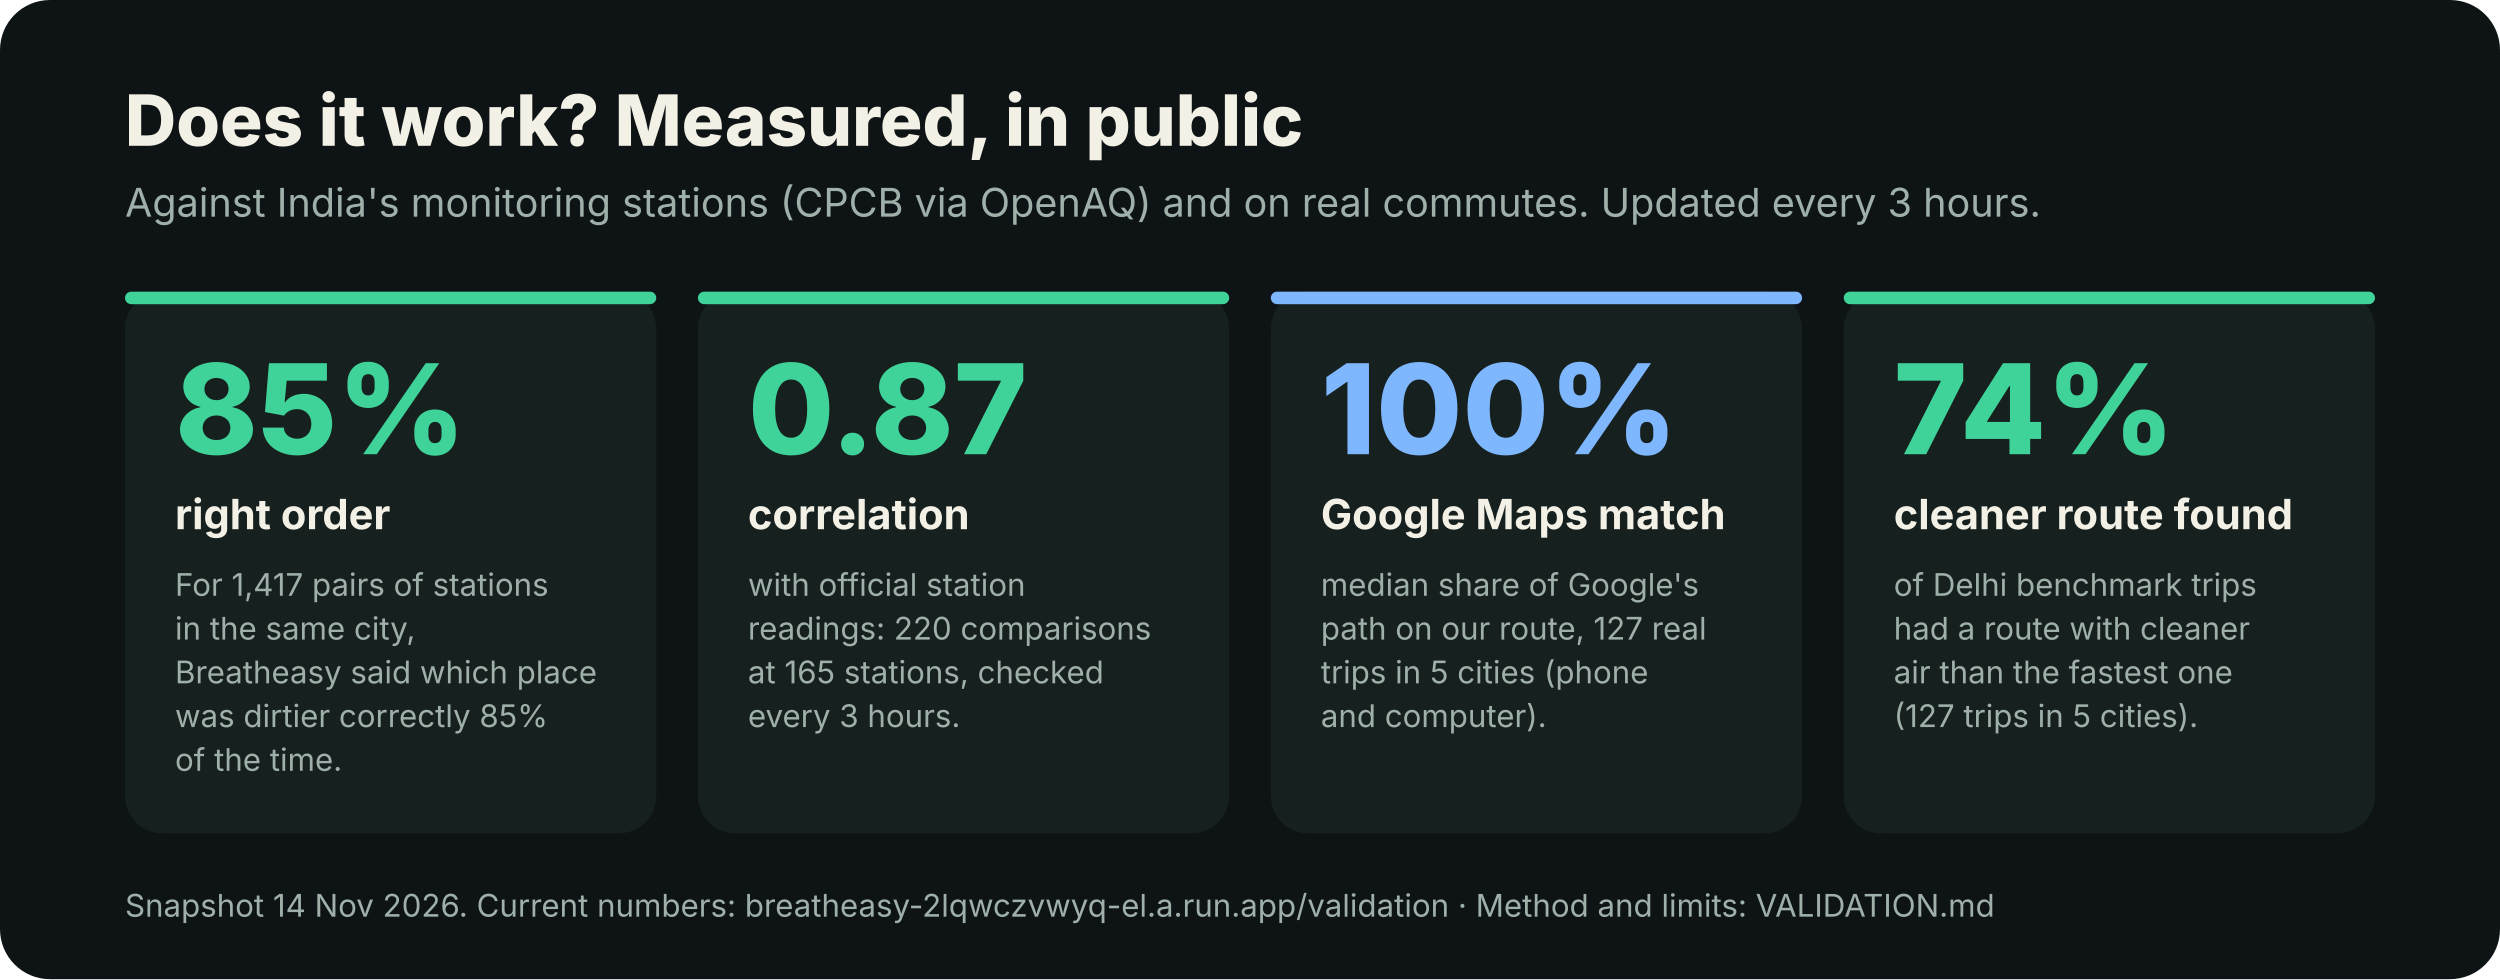
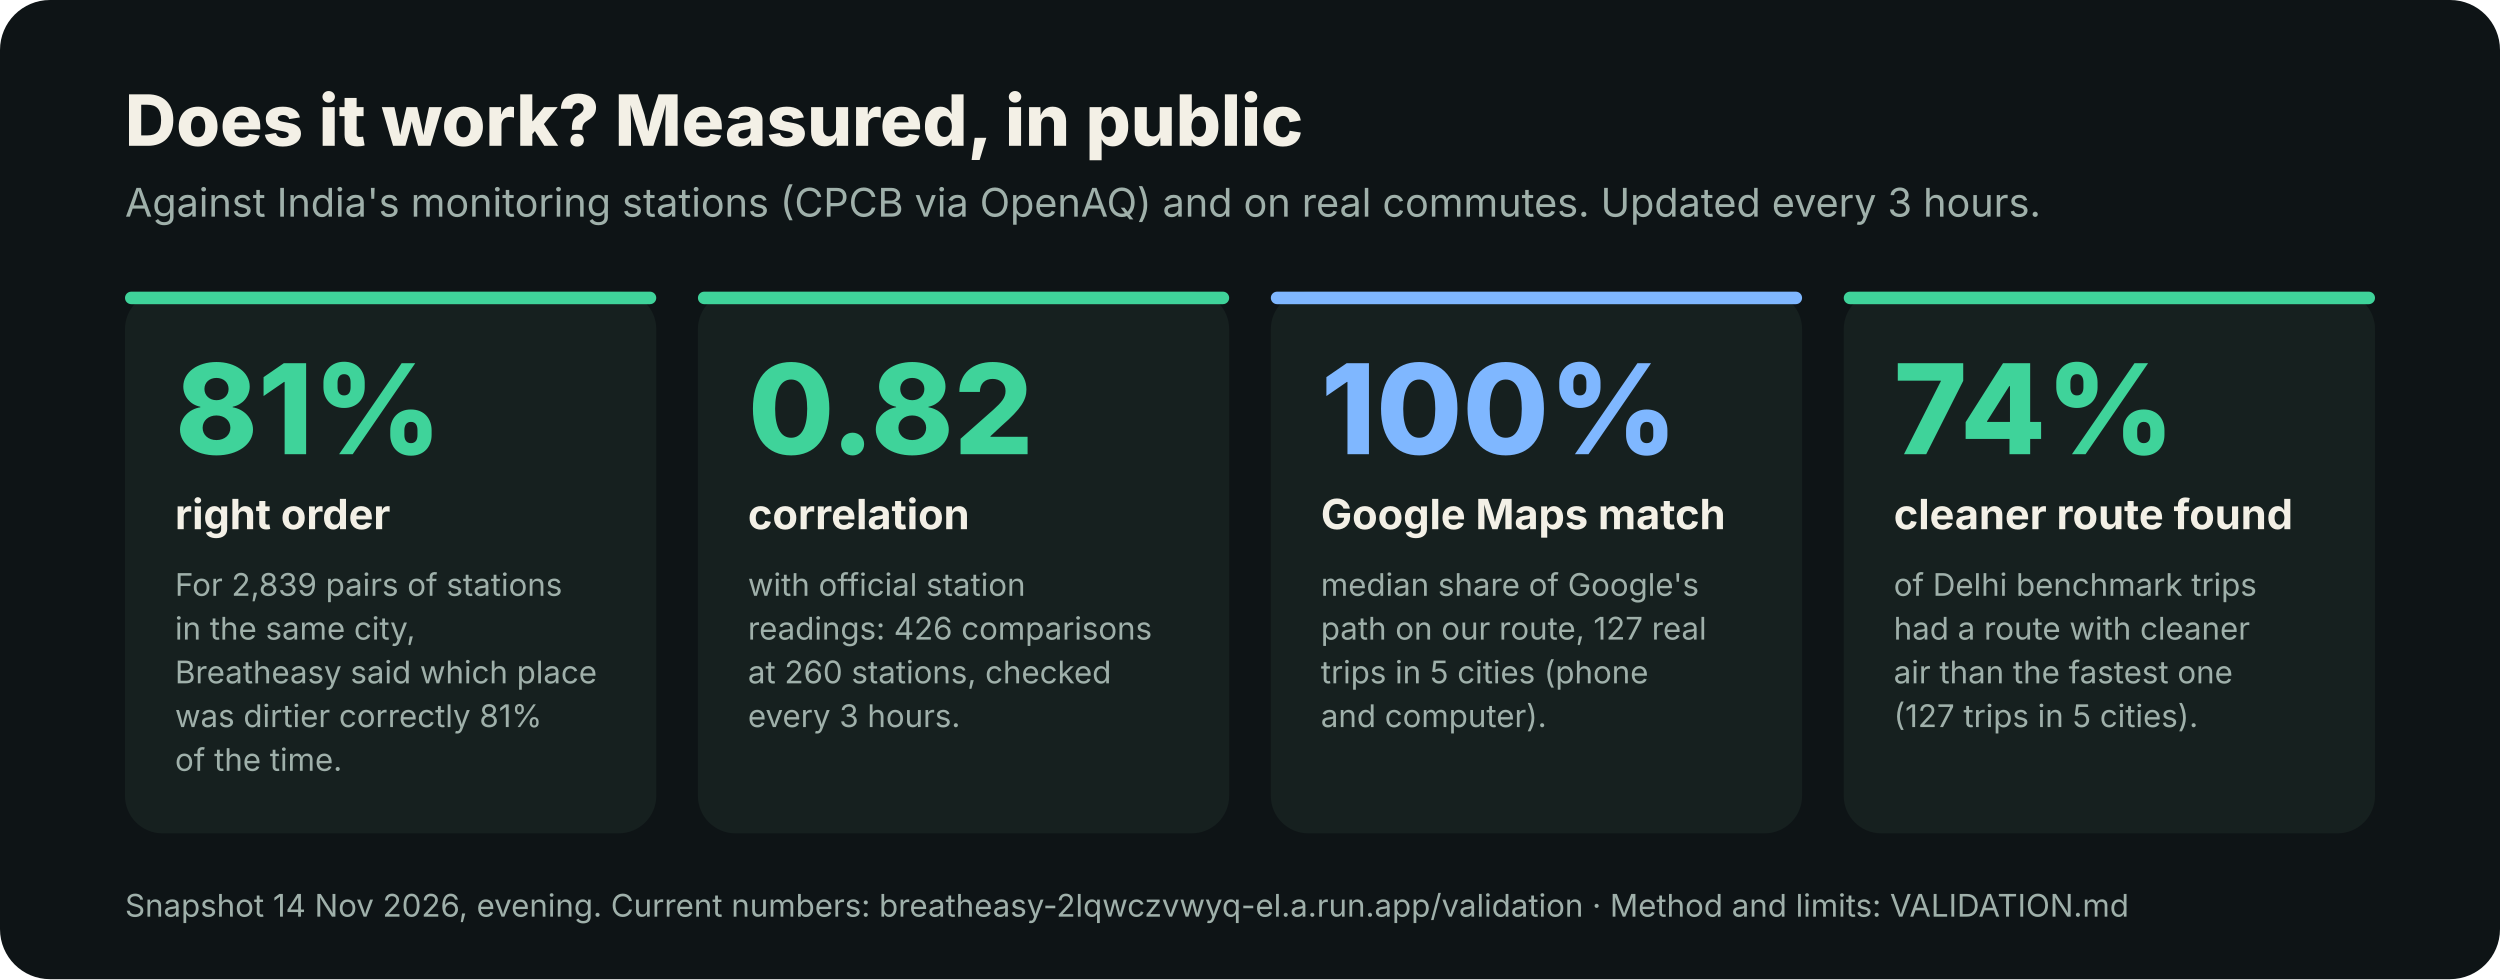
<svg xmlns="http://www.w3.org/2000/svg" viewBox="0 0 1200 470" width="1200" height="470" font-family="-apple-system,BlinkMacSystemFont,Segoe UI,Inter,Helvetica,Arial,sans-serif">
  <rect width="1200" height="470" rx="24" fill="#0E1416" />
  <text x="60" y="70" font-size="34" font-weight="800" fill="#F3F0E6">Does it work? Measured, in public</text>
  <text x="60" y="104" font-size="19" fill="#9FB0AA">Against India's monitoring stations (CPCB via OpenAQ) and on real commutes. Updated every 3 hours.</text>
  <rect x="60" y="140" width="255" height="260" rx="18" fill="#16201F" />
  <rect x="60" y="140" width="255" height="6" rx="3" fill="#3FD39A" />
-   <text x="84" y="218" font-size="60" font-weight="800" fill="#3FD39A">85%</text>
+   <text x="84" y="218" font-size="60" font-weight="800" fill="#3FD39A">81%</text>
  <text x="84" y="254" font-size="20" font-weight="700" fill="#F3F0E6">right order</text>
-   <text x="84" y="286" font-size="15" fill="#9FB0AA">For 1,417 pairs of stations</text>
+   <text x="84" y="286" font-size="15" fill="#9FB0AA">For 2,839 pairs of stations</text>
  <text x="84" y="307" font-size="15" fill="#9FB0AA">in the same city,</text>
  <text x="84" y="328" font-size="15" fill="#9FB0AA">Breatheasy said which place</text>
-   <text x="84" y="349" font-size="15" fill="#9FB0AA">was dirtier correctly 85%</text>
+   <text x="84" y="349" font-size="15" fill="#9FB0AA">was dirtier correctly 81%</text>
  <text x="84" y="370" font-size="15" fill="#9FB0AA">of the time.</text>
  <rect x="335" y="140" width="255" height="260" rx="18" fill="#16201F" />
  <rect x="335" y="140" width="255" height="6" rx="3" fill="#3FD39A" />
-   <text x="359" y="218" font-size="60" font-weight="800" fill="#3FD39A">0.87</text>
+   <text x="359" y="218" font-size="60" font-weight="800" fill="#3FD39A">0.82</text>
  <text x="359" y="254" font-size="20" font-weight="700" fill="#F3F0E6">correlation</text>
  <text x="359" y="286" font-size="15" fill="#9FB0AA">with official station</text>
-   <text x="359" y="307" font-size="15" fill="#9FB0AA">readings: 220 comparisons</text>
-   <text x="359" y="328" font-size="15" fill="#9FB0AA">at 165 stations, checked</text>
+   <text x="359" y="307" font-size="15" fill="#9FB0AA">readings: 426 comparisons</text>
+   <text x="359" y="328" font-size="15" fill="#9FB0AA">at 260 stations, checked</text>
  <text x="359" y="349" font-size="15" fill="#9FB0AA">every 3 hours.</text>
  <rect x="610" y="140" width="255" height="260" rx="18" fill="#16201F" />
  <rect x="610" y="140" width="255" height="6" rx="3" fill="#7FB7FF" />
  <text x="634" y="218" font-size="60" font-weight="800" fill="#7FB7FF">100%</text>
  <text x="634" y="254" font-size="20" font-weight="700" fill="#F3F0E6">Google Maps match</text>
  <text x="634" y="286" font-size="15" fill="#9FB0AA">median share of Google's</text>
  <text x="634" y="307" font-size="15" fill="#9FB0AA">path on our route, 127 real</text>
  <text x="634" y="328" font-size="15" fill="#9FB0AA">trips in 5 cities (phone</text>
  <text x="634" y="349" font-size="15" fill="#9FB0AA">and computer).</text>
  <rect x="885" y="140" width="255" height="260" rx="18" fill="#16201F" />
  <rect x="885" y="140" width="255" height="6" rx="3" fill="#3FD39A" />
  <text x="909" y="218" font-size="60" font-weight="800" fill="#3FD39A">74%</text>
  <text x="909" y="254" font-size="20" font-weight="700" fill="#F3F0E6">cleaner route found</text>
  <text x="909" y="286" font-size="15" fill="#9FB0AA">of Delhi benchmark trips</text>
  <text x="909" y="307" font-size="15" fill="#9FB0AA">had a route with cleaner</text>
  <text x="909" y="328" font-size="15" fill="#9FB0AA">air than the fastest one</text>
  <text x="909" y="349" font-size="15" fill="#9FB0AA">(127 trips in 5 cities).</text>
-   <text x="60" y="440" font-size="15" fill="#9FB0AA">Snapshot 14 Nov 2026. Current numbers: breatheasy-2lqwczvwyq-el.a.run.app/validation · Method and limits: VALIDATION.md</text>
+   <text x="60" y="440" font-size="15" fill="#9FB0AA">Snapshot 14 Nov 2026, evening. Current numbers: breatheasy-2lqwczvwyq-el.a.run.app/validation · Method and limits: VALIDATION.md</text>
</svg>
